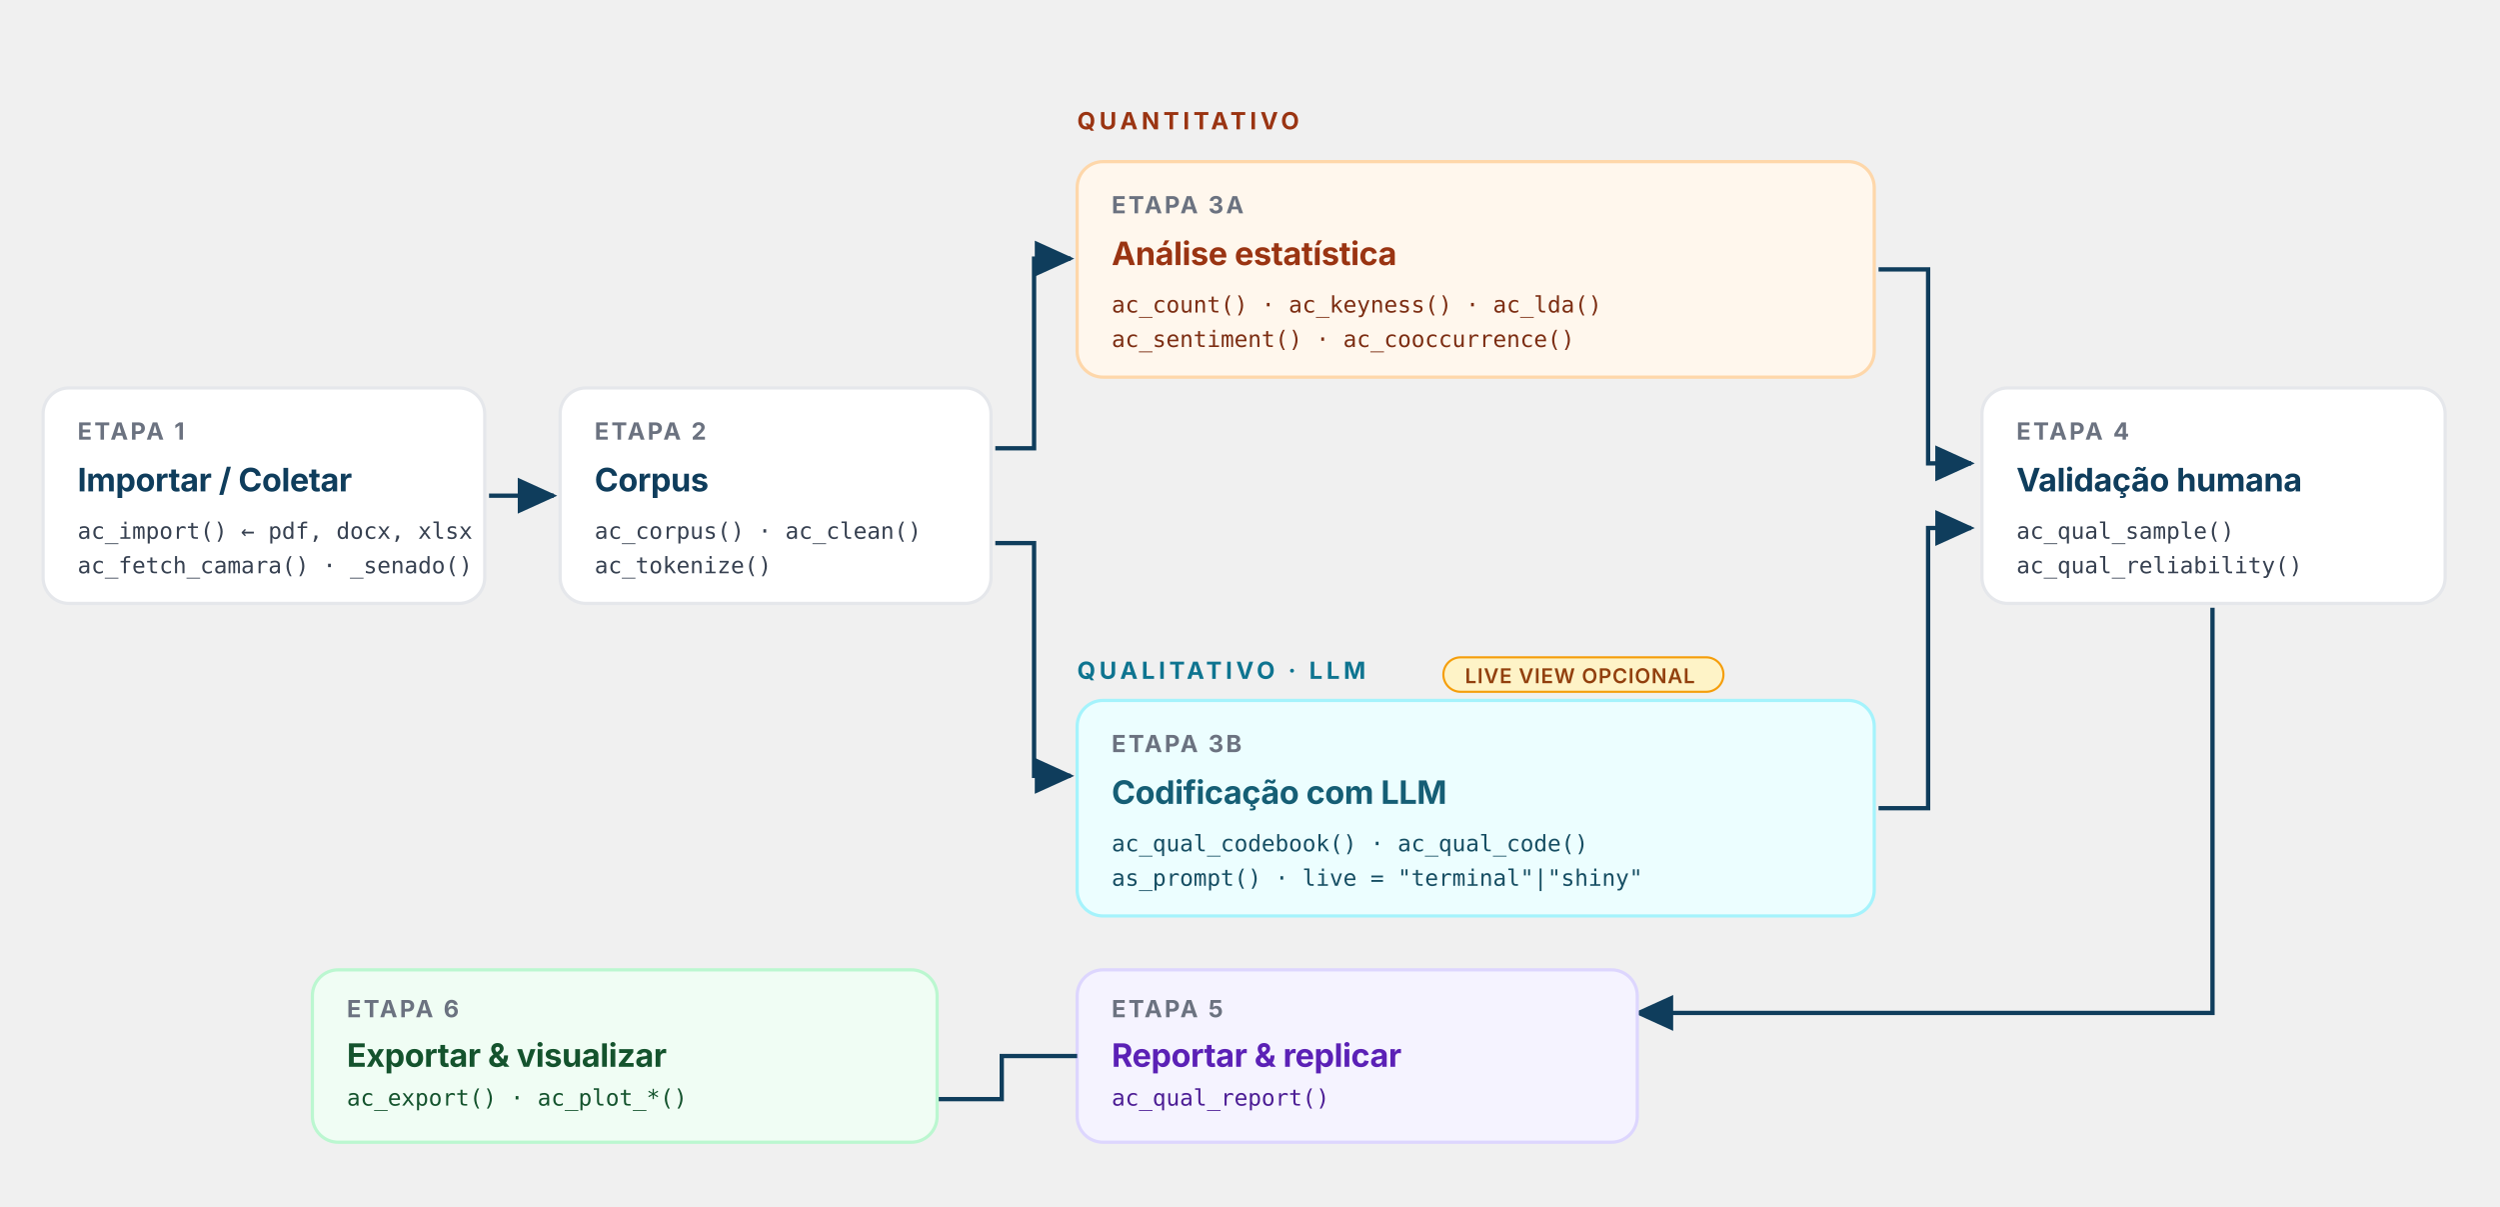
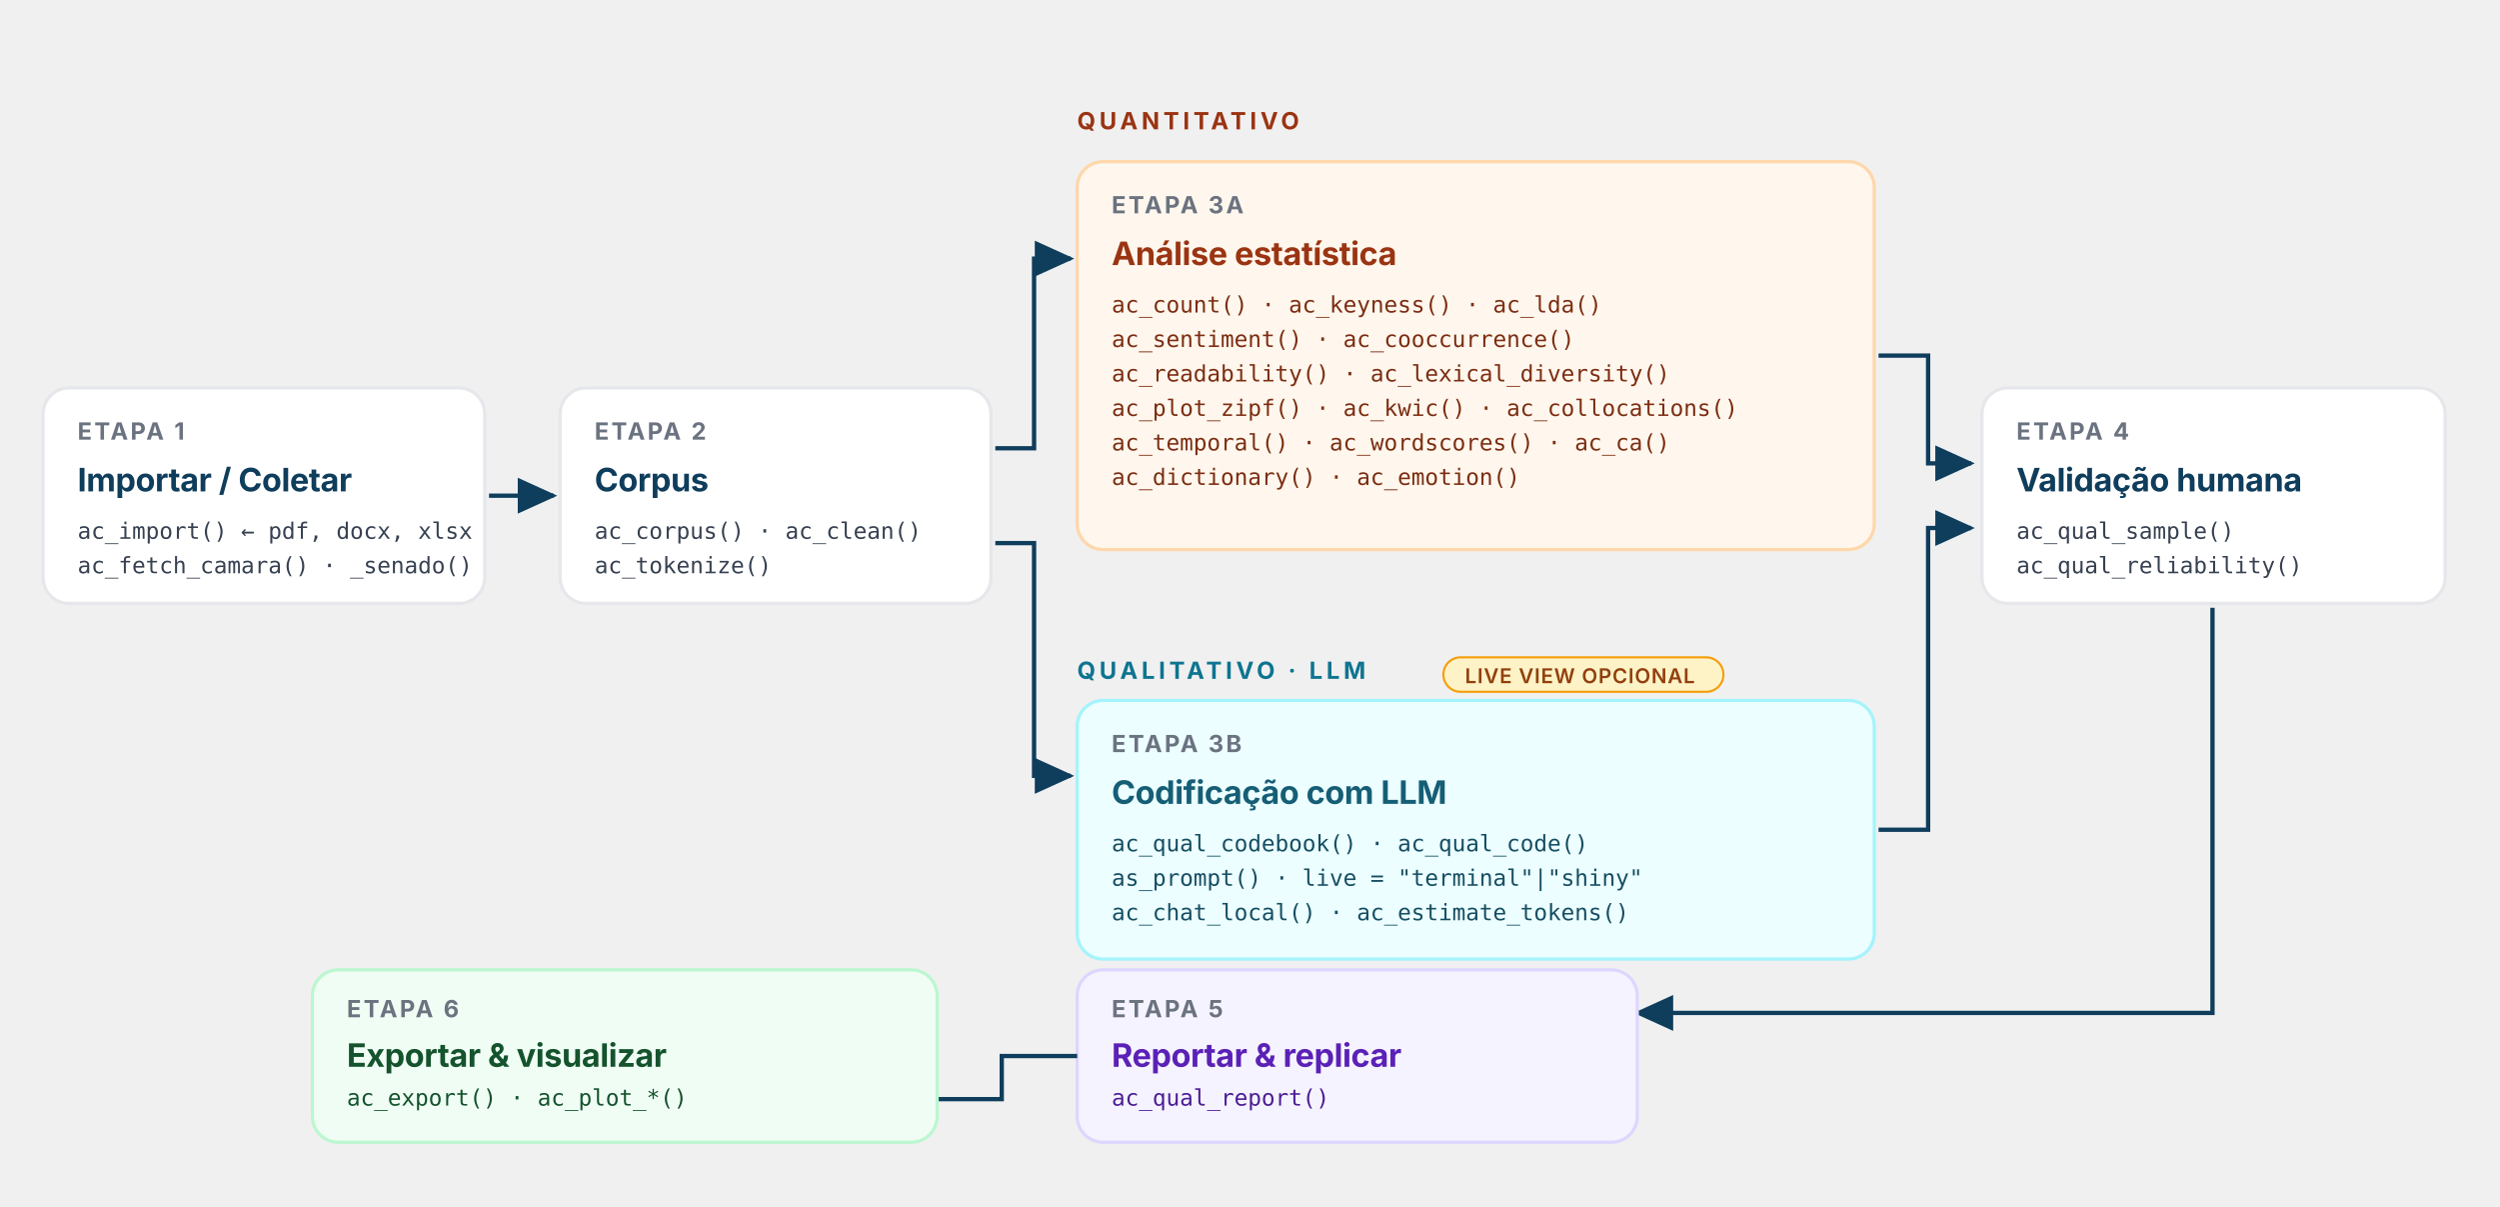
<svg xmlns="http://www.w3.org/2000/svg" viewBox="0 0 1160 560" role="img" aria-labelledby="pipeline-title pipeline-desc" font-family="Inter, -apple-system, Segoe UI, sans-serif">
  <defs>
    <marker id="arrow" viewBox="0 0 12 12" refX="10" refY="6" markerWidth="10" markerHeight="10" orient="auto-start-reverse">
      <path d="M0,1 L11,6 L0,11 z" fill="#0F3D5C" />
    </marker>
  </defs>
  <style>
    .box-shell { stroke: #E5E7EB; stroke-width: 1.5; }
    .box-shell.base   { fill: #FFFFFF; }
    .box-shell.quant  { fill: #FFF7ED; stroke: #FED7AA; }
    .box-shell.quali  { fill: #ECFEFF; stroke: #A5F3FC; }
    .box-shell.report { fill: #F5F3FF; stroke: #DDD6FE; }
    .box-shell.export { fill: #F0FDF4; stroke: #BBF7D0; }

    .step-num  { fill: #6B7280; font-size: 11px; font-weight: 700; letter-spacing: 0.1em; }
    .step-title { font-weight: 700; font-size: 15px; letter-spacing: -0.01em; fill: #0F3D5C; }
    .step-title.quant  { fill: #9A3412; }
    .step-title.quali  { fill: #155E75; }
    .step-title.report { fill: #5B21B6; }
    .step-title.export { fill: #14532D; }
    .step-fn { fill: #374151; font-size: 10.5px; font-family: "JetBrains Mono", ui-monospace, monospace; }
    .step-fn.quant  { fill: #7C2D12; }
    .step-fn.quali  { fill: #164E63; }
    .step-fn.report { fill: #4C1D95; }
    .step-fn.export { fill: #14532D; }

    .lane-label { fill: #6B7280; font-size: 11px; font-weight: 700; letter-spacing: 0.16em; text-transform: uppercase; }
    .lane-label.quant { fill: #9A3412; }
    .lane-label.quali { fill: #0E7490; }

    .badge { fill: #FEF3C7; stroke: #F59E0B; stroke-width: 1; }
    .badge-text { fill: #92400E; font-size: 9.5px; font-weight: 600; letter-spacing: 0.04em; }

    .arrow { stroke: #0F3D5C; stroke-width: 2; fill: none; }

    @media (prefers-color-scheme: dark) {
      .box-shell.base   { fill: #1F2937; stroke: #374151; }
      .box-shell.quant  { fill: #431407; stroke: #9A3412; }
      .box-shell.quali  { fill: #083344; stroke: #0E7490; }
      .box-shell.report { fill: #2E1065; stroke: #6D28D9; }
      .box-shell.export { fill: #052E16; stroke: #166534; }
      .step-num, .lane-label { fill: #9CA3AF; }
      .step-title { fill: #E5E7EB; }
      .step-title.quant  { fill: #FDBA74; }
      .step-title.quali  { fill: #67E8F9; }
      .step-title.report { fill: #C4B5FD; }
      .step-title.export { fill: #86EFAC; }
      .step-fn { fill: #D1D5DB; }
      .step-fn.quant  { fill: #FED7AA; }
      .step-fn.quali  { fill: #A5F3FC; }
      .step-fn.report { fill: #DDD6FE; }
      .step-fn.export { fill: #BBF7D0; }
      .lane-label.quant { fill: #FDBA74; }
      .lane-label.quali { fill: #67E8F9; }
      .badge      { fill: #78350F; stroke: #F59E0B; }
      .badge-text { fill: #FCD34D; }
      .arrow { stroke: #93C5FD; }
    }
  </style>
  <g transform="translate(20, 180)">
    <rect class="box-shell base" width="205" height="100" rx="12" />
    <text class="step-num" x="16" y="24">ETAPA 1</text>
    <text class="step-title" x="16" y="48">Importar / Coletar</text>
    <text class="step-fn" x="16" y="70">ac_import()  ← pdf, docx, xlsx</text>
    <text class="step-fn" x="16" y="86">ac_fetch_camara() · _senado()</text>
  </g>
  <path class="arrow" d="M227,230 L257,230" marker-end="url(#arrow)" />
  <g transform="translate(260, 180)">
    <rect class="box-shell base" width="200" height="100" rx="12" />
    <text class="step-num" x="16" y="24">ETAPA 2</text>
    <text class="step-title" x="16" y="48">Corpus</text>
    <text class="step-fn" x="16" y="70">ac_corpus() · ac_clean()</text>
    <text class="step-fn" x="16" y="86">ac_tokenize()</text>
  </g>
  <path class="arrow" d="M462,208 L480,208 L480,120 L497,120" marker-end="url(#arrow)" />
  <path class="arrow" d="M462,252 L480,252 L480,360 L497,360" marker-end="url(#arrow)" />
  <text class="lane-label quant" x="500" y="60">QUANTITATIVO</text>
  <g transform="translate(500, 75)">
-     <rect class="box-shell quant" width="370" height="100" rx="12" />
+     <rect class="box-shell quant" width="370" height="180" rx="12" />
    <text class="step-num" x="16" y="24">ETAPA 3A</text>
    <text class="step-title quant" x="16" y="48">Análise estatística</text>
    <text class="step-fn quant" x="16" y="70">ac_count() · ac_keyness() · ac_lda()</text>
    <text class="step-fn quant" x="16" y="86">ac_sentiment() · ac_cooccurrence()</text>
+     <text class="step-fn quant" x="16" y="102">ac_readability() · ac_lexical_diversity()</text>
+     <text class="step-fn quant" x="16" y="118">ac_plot_zipf() · ac_kwic() · ac_collocations()</text>
+     <text class="step-fn quant" x="16" y="134">ac_temporal() · ac_wordscores() · ac_ca()</text>
+     <text class="step-fn quant" x="16" y="150">ac_dictionary() · ac_emotion()</text>
  </g>
  <text class="lane-label quali" x="500" y="315">QUALITATIVO · LLM</text>
  <g transform="translate(670, 305)">
    <rect class="badge" width="130" height="16" rx="8" />
    <text class="badge-text" x="10" y="12">LIVE VIEW OPCIONAL</text>
  </g>
  <g transform="translate(500, 325)">
-     <rect class="box-shell quali" width="370" height="100" rx="12" />
+     <rect class="box-shell quali" width="370" height="120" rx="12" />
    <text class="step-num" x="16" y="24">ETAPA 3B</text>
    <text class="step-title quali" x="16" y="48">Codificação com LLM</text>
    <text class="step-fn quali" x="16" y="70">ac_qual_codebook() · ac_qual_code()</text>
    <text class="step-fn quali" x="16" y="86">as_prompt() · live = "terminal"|"shiny"</text>
+     <text class="step-fn quali" x="16" y="102">ac_chat_local() · ac_estimate_tokens()</text>
  </g>
-   <path class="arrow" d="M872,125 L895,125 L895,215 L915,215" marker-end="url(#arrow)" />
-   <path class="arrow" d="M872,375 L895,375 L895,245 L915,245" marker-end="url(#arrow)" />
+   <path class="arrow" d="M872,165 L895,165 L895,215 L915,215" marker-end="url(#arrow)" />
+   <path class="arrow" d="M872,385 L895,385 L895,245 L915,245" marker-end="url(#arrow)" />
  <g transform="translate(920, 180)">
    <rect class="box-shell base" width="215" height="100" rx="12" />
    <text class="step-num" x="16" y="24">ETAPA 4</text>
    <text class="step-title" x="16" y="48">Validação humana</text>
    <text class="step-fn" x="16" y="70">ac_qual_sample()</text>
    <text class="step-fn" x="16" y="86">ac_qual_reliability()</text>
  </g>
  <path class="arrow" d="M1027,282 L1027,470 L760,470" marker-end="url(#arrow)" />
  <g transform="translate(500, 450)">
    <rect class="box-shell report" width="260" height="80" rx="12" />
    <text class="step-num" x="16" y="22">ETAPA 5</text>
    <text class="step-title report" x="16" y="45">Reportar &amp; replicar</text>
    <text class="step-fn report" x="16" y="63">ac_qual_report()</text>
  </g>
  <path class="arrow" d="M500,490 L465,490 L465,510 L320,510" marker-end="url(#arrow)" />
  <g transform="translate(145, 450)">
    <rect class="box-shell export" width="290" height="80" rx="12" />
    <text class="step-num" x="16" y="22">ETAPA 6</text>
    <text class="step-title export" x="16" y="45">Exportar &amp; visualizar</text>
    <text class="step-fn export" x="16" y="63">ac_export() · ac_plot_*()</text>
  </g>
</svg>
